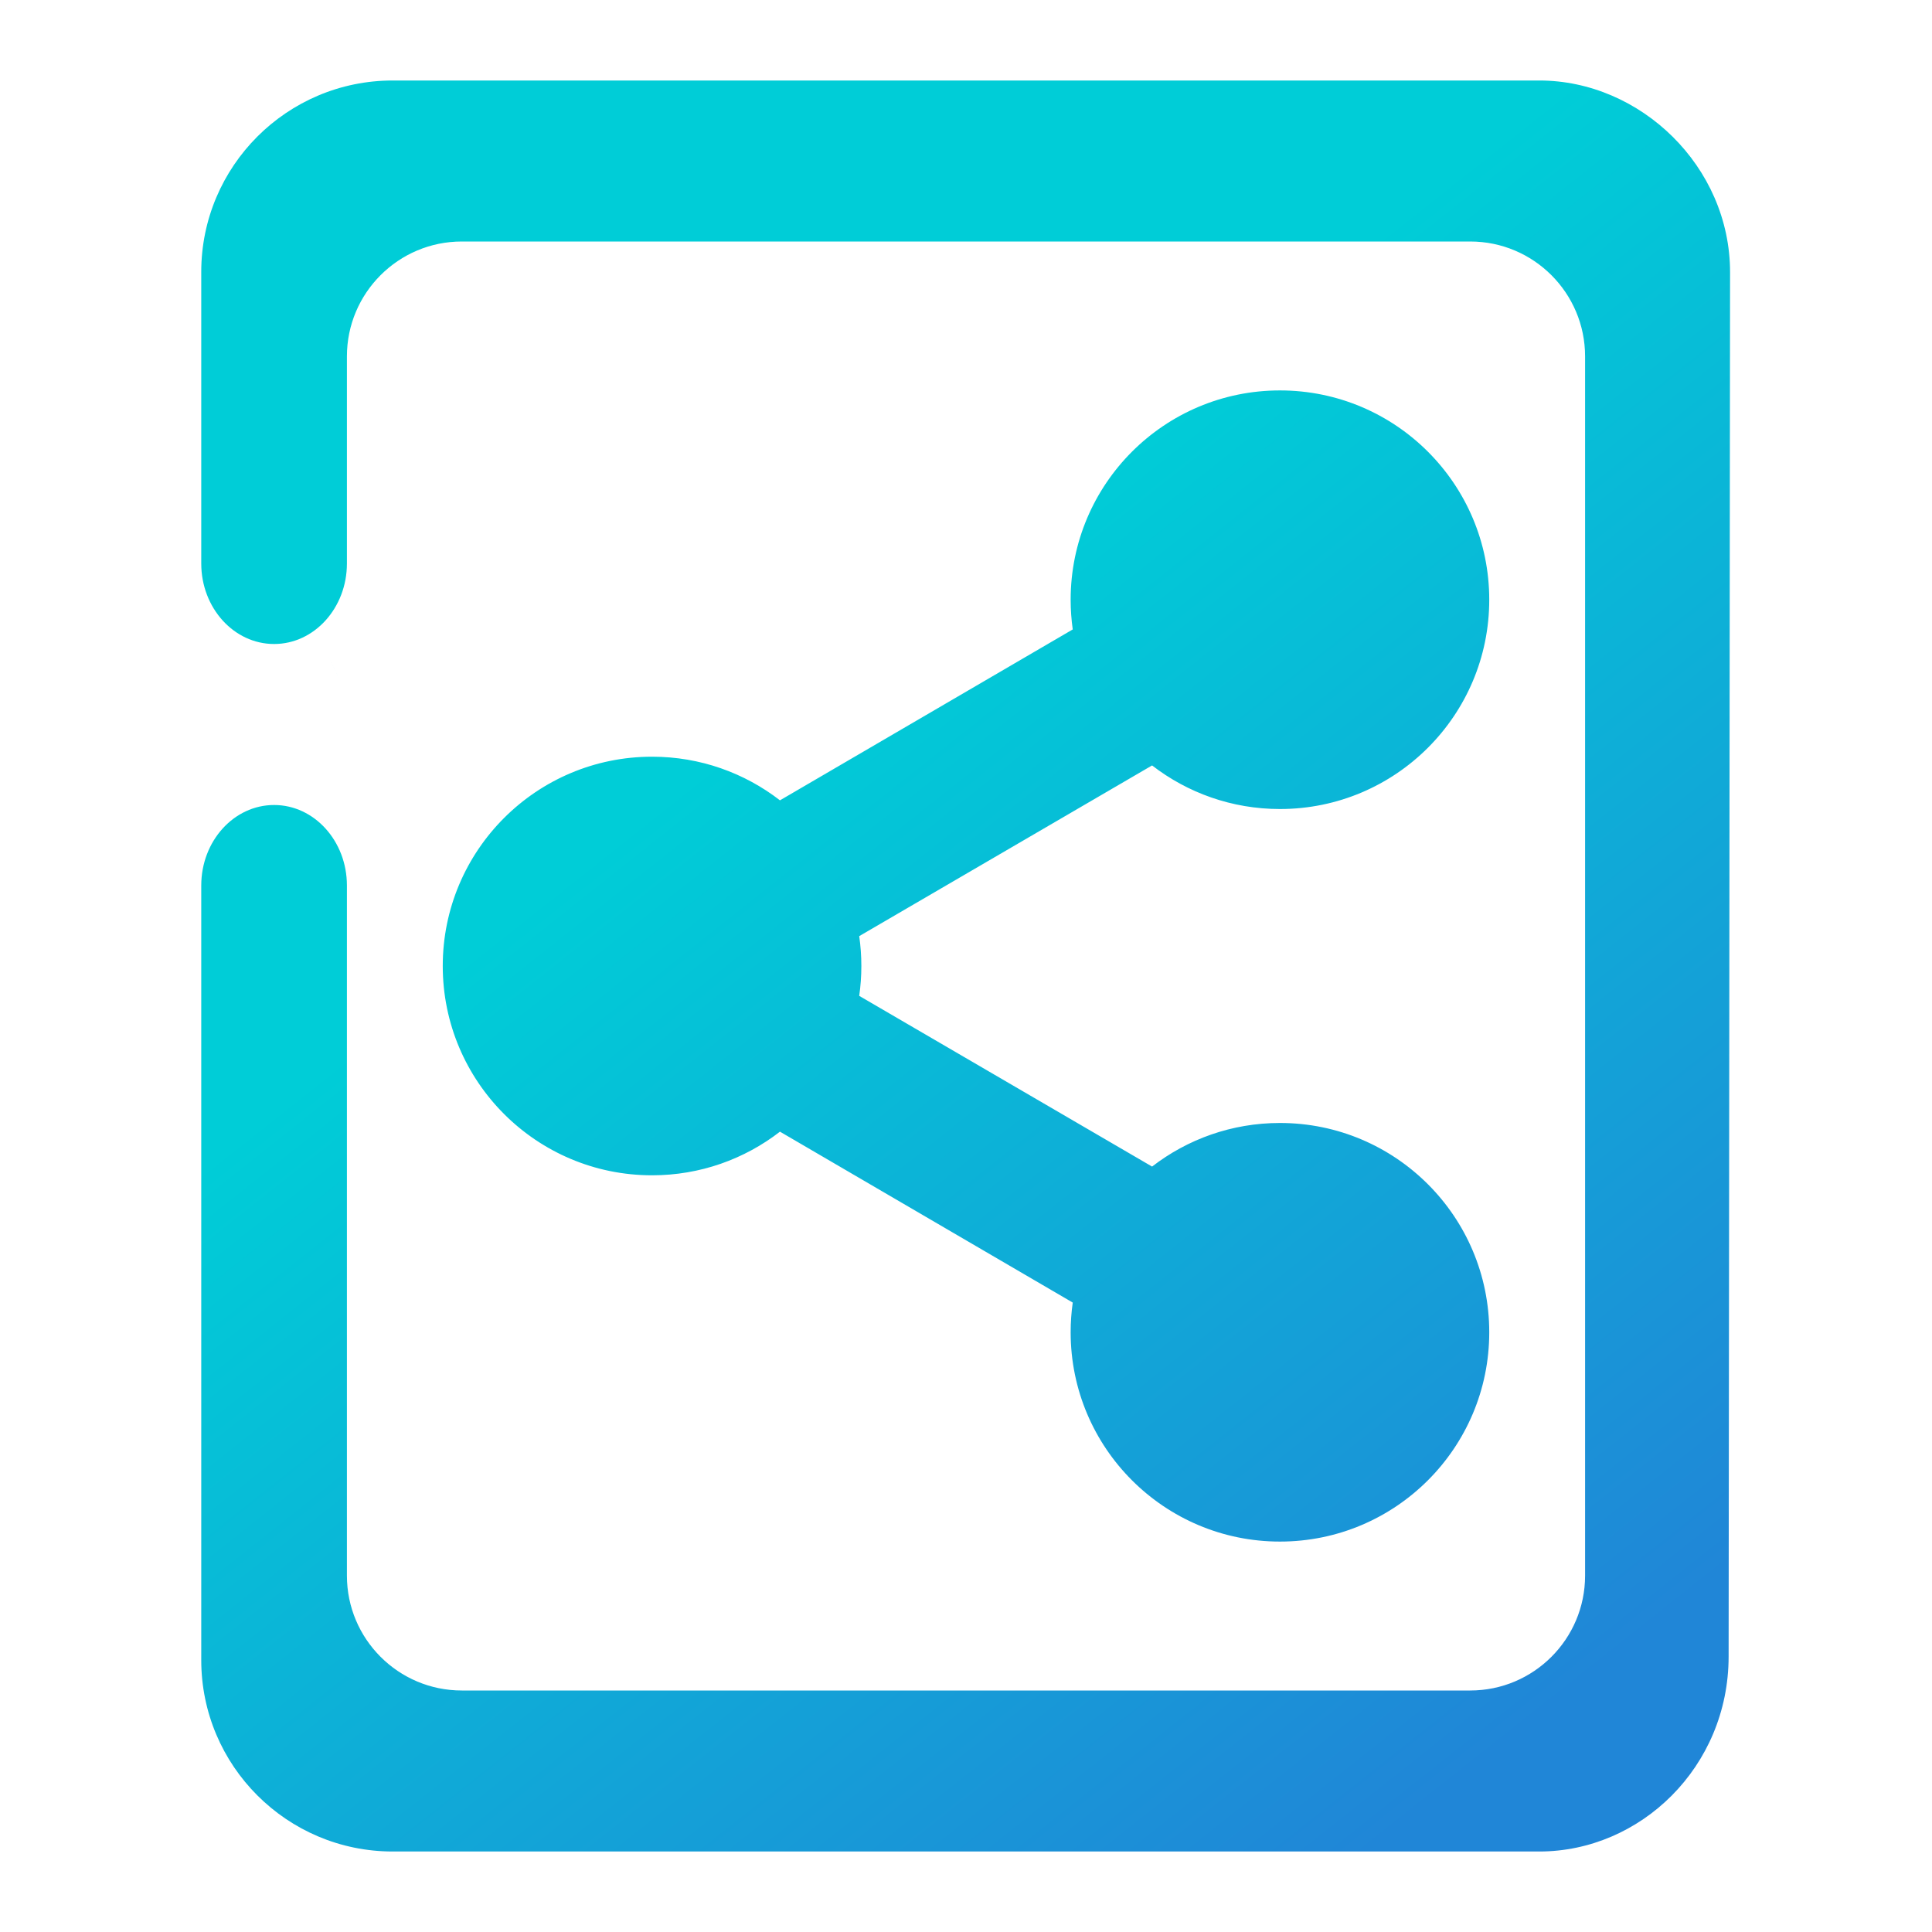
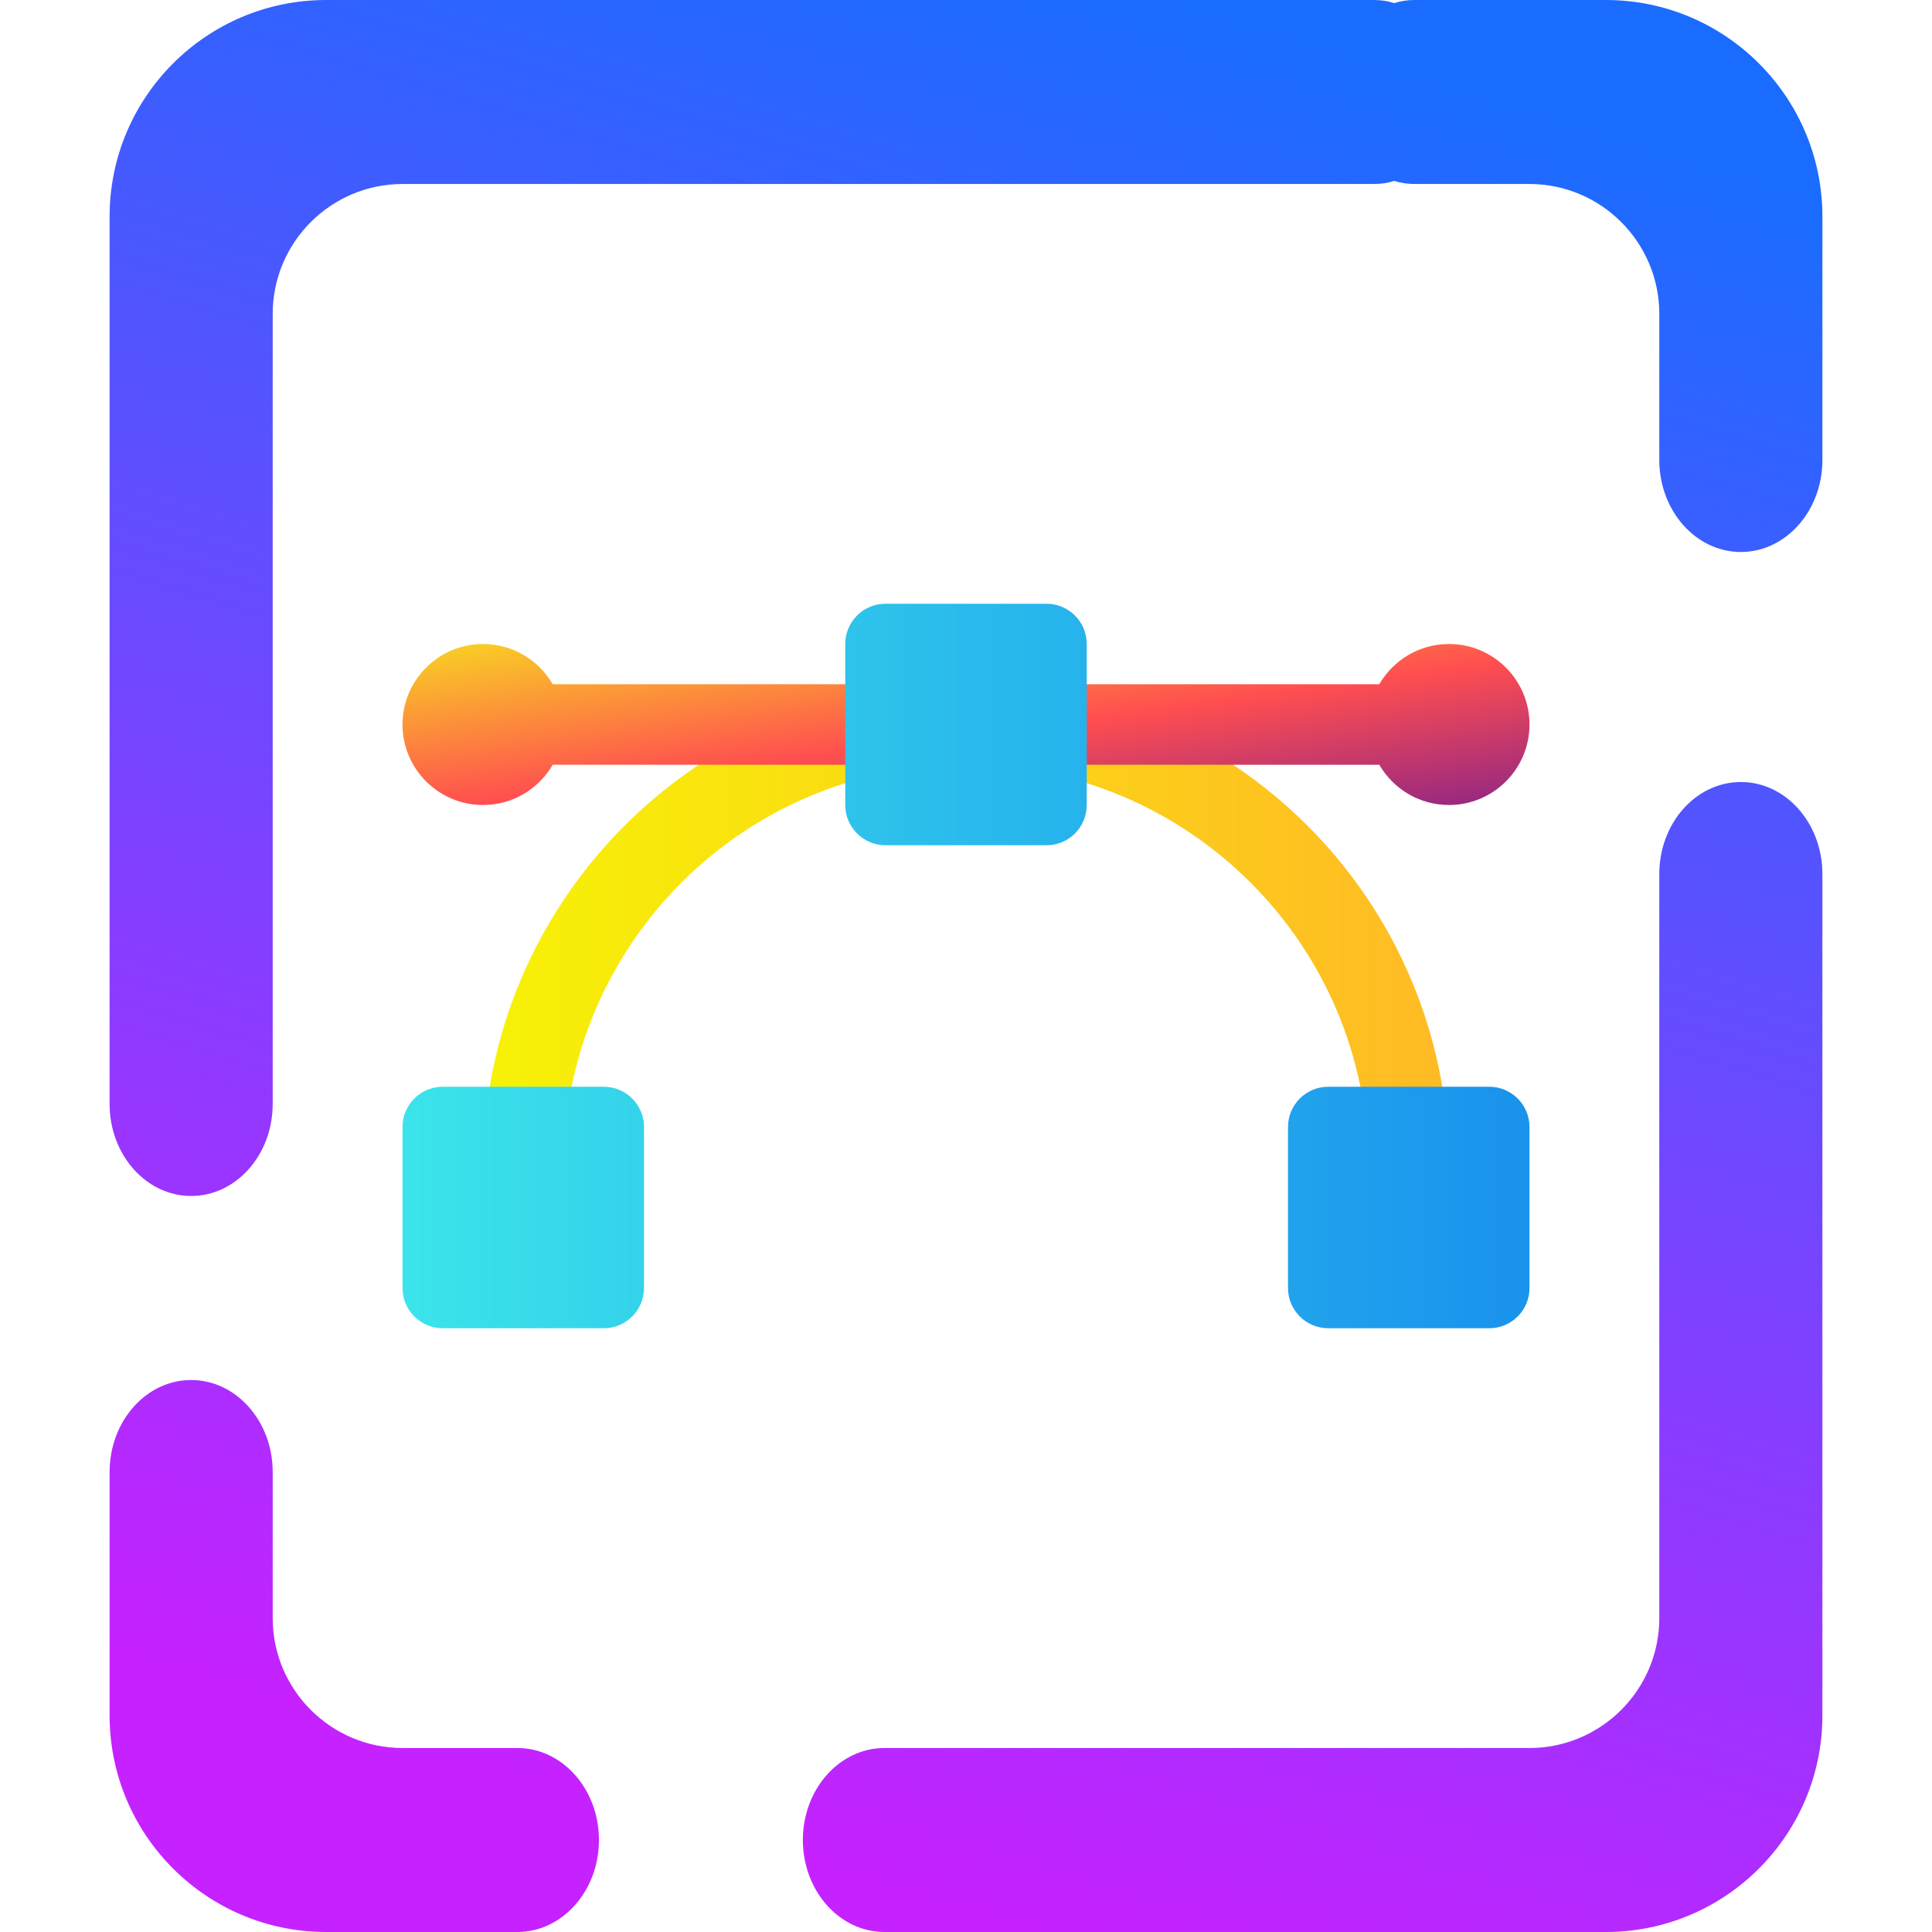
- <svg xmlns="http://www.w3.org/2000/svg" xmlns:xlink="http://www.w3.org/1999/xlink" style="isolation:isolate" viewBox="0 0 48 48" width="48pt" height="48pt" version="1.1" id="svg9">
-   <defs id="defs13">
-     <linearGradient id="_lgradient_99" x1="-3.8208334e-05" y1="0.5" x2="1" y2="0.5" gradientTransform="matrix(48,0,0,47.249,-0.0407732,1.153612)" gradientUnits="userSpaceOnUse">
-       <stop offset="0%" stop-opacity="1" style="stop-color:rgb(211,0,220)" id="stop2-6" />
-       <stop offset="100%" stop-opacity="1" style="stop-color:rgb(135,0,255)" id="stop4-2" />
-     </linearGradient>
-     <linearGradient xlink:href="#_lgradient_7" id="linearGradient1115" gradientUnits="userSpaceOnUse" gradientTransform="matrix(43.5,0,0,44,5,2)" x1="0.221" y1="0.047" x2="0.902" y2="0.906" />
-     <linearGradient id="_lgradient_7" x1="0.417" y1="0.019" x2="0.68" y2="0.964" gradientTransform="matrix(47,0,0,47.989,-40.47056,42.41079)" gradientUnits="userSpaceOnUse">
-       <stop offset="28%" stop-opacity="1" style="stop-color:rgb(0,205,215)" id="stop2-2" />
-       <stop offset="94%" stop-opacity="1" style="stop-color:rgb(32,134,215)" id="stop4-7" />
-     </linearGradient>
-   </defs>
-   <linearGradient id="_lgradient_25" x1="0.221" y1="0.047" x2="0.902" y2="0.906" gradientTransform="matrix(43.5,0,0,44,5,2)" gradientUnits="userSpaceOnUse">
-     <stop offset="2.609%" stop-opacity="1" style="stop-color:#ea8bf3;stop-opacity:1" id="stop2" />
-     <stop offset="98.696%" stop-opacity="1" style="stop-color:#826ef5;stop-opacity:1" id="stop4" />
+ <svg xmlns="http://www.w3.org/2000/svg" style="isolation:isolate" viewBox="0 0 48 48" width="48pt" height="48pt">
+   <linearGradient id="_lgradient_12" x1="0.672" y1="0.021" x2="0.422" y2="0.96" gradientTransform="matrix(42.555,0,0,48,2.723,0)" gradientUnits="userSpaceOnUse">
+     <stop offset="0%" stop-opacity="1" style="stop-color:rgb(26,108,255)" />
+     <stop offset="100%" stop-opacity="1" style="stop-color:rgb(197,34,255)" />
  </linearGradient>
-   <path id="path7" style="fill:url(#linearGradient1115);fill-opacity:1;fill-rule:evenodd" d="m 43,22 v 0 0 0 M 42.947,41.16 C 42.944,43.901 40.756,46 38.244,46 H 9.756 C 7.131,46 5,43.869 5,41.244 V 22 22 c 0,-1.104 0.811,-2 1.81,-2 v 0 c 0.998,0 1.809,0.896 1.809,2 v 0 17.146 c 0,1.575 1.279,2.854 2.854,2.854 h 25.054 c 1.575,0 2.854,-1.279 2.854,-2.854 V 23 23 23 22 8.854 C 39.381,7.279 38.102,6 36.527,6 H 11.473 C 9.898,6 8.619,7.279 8.619,8.854 V 14 14 c 0,1.104 -0.811,2 -1.809,2 v 0 C 5.811,16 5,15.104 5,14 V 14 6.756 C 5,4.131 7.131,2 9.756,2 h 28.488 c 2.512,0 4.742,2.135 4.739,4.769 z M 13.095,26.184 c -8.73,-17.456 -4.365,-8.728 0,0 z M 26.652,32.362 19.378,28.116 C 18.499,28.796 17.397,29.2 16.2,29.2 13.328,29.2 11,26.872 11,24 c 0,-2.872 2.328,-5.2 5.2,-5.2 v 0 c 1.197,0 2.299,0.404 3.178,1.084 l 7.274,-4.246 C 26.618,15.397 26.6,15.151 26.6,14.9 c 0,-2.872 2.328,-5.2 5.2,-5.2 v 0 c 2.872,0 5.2,2.328 5.2,5.2 0,2.872 -2.328,5.2 -5.2,5.2 -1.196,0 -2.298,-0.404 -3.177,-1.083 l -7.276,4.241 C 21.382,23.5 21.4,23.748 21.4,24 c 0,0.252 -0.018,0.5 -0.053,0.742 l 7.276,4.241 C 29.502,28.304 30.604,27.9 31.8,27.9 v 0 c 2.872,0 5.2,2.328 5.2,5.2 0,2.872 -2.328,5.2 -5.2,5.2 -2.872,0 -5.2,-2.328 -5.2,-5.2 0,-0.251 0.018,-0.497 0.052,-0.738 z" />
+   <path d=" M 34.639 0.077 C 34.479 0.025 34.308 0 34.132 0 L 34.132 0 L 8.103 0 C 5.133 0 2.723 2.411 2.723 5.38 L 2.723 27.429 L 2.723 27.429 C 2.723 28.69 3.631 29.714 4.749 29.714 L 4.749 29.714 C 5.867 29.714 6.775 28.69 6.775 27.429 L 6.775 27.429 L 6.775 27.429 L 6.775 27.429 L 6.775 7.8 C 6.775 6.018 8.222 4.571 10.004 4.571 L 34.132 4.571 L 34.132 4.571 C 34.308 4.571 34.479 4.546 34.639 4.495 C 34.799 4.546 34.969 4.571 35.145 4.571 L 35.145 4.571 L 37.996 4.571 C 39.778 4.571 41.225 6.018 41.225 7.8 L 41.225 11.429 L 41.225 11.429 C 41.225 12.69 42.133 13.714 43.251 13.714 L 43.251 13.714 C 44.369 13.714 45.277 12.69 45.277 11.429 L 45.277 11.429 L 45.277 5.38 C 45.277 2.411 42.867 0 39.897 0 L 35.145 0 L 35.145 0 C 34.969 0 34.799 0.025 34.639 0.077 Z  M 12.855 43.429 L 12.855 43.429 C 13.973 43.429 14.881 44.453 14.881 45.714 L 14.881 45.714 C 14.881 46.976 13.973 48 12.855 48 L 12.855 48 L 8.103 48 C 5.133 48 2.723 45.589 2.723 42.62 L 2.723 36.571 L 2.723 36.571 C 2.723 35.31 3.631 34.286 4.749 34.286 L 4.749 34.286 C 5.867 34.286 6.775 35.31 6.775 36.571 L 6.775 36.571 L 6.775 40.2 C 6.775 41.982 8.222 43.429 10.004 43.429 L 12.855 43.429 L 12.855 43.429 L 12.855 43.429 Z  M 41.225 21.714 L 41.225 21.714 C 41.225 20.453 42.133 19.429 43.251 19.429 L 43.251 19.429 C 44.369 19.429 45.277 20.453 45.277 21.714 L 45.277 21.714 L 45.277 42.62 C 45.277 45.589 42.867 48 39.897 48 L 21.974 48 L 21.974 48 C 20.855 48 19.947 46.976 19.947 45.714 L 19.947 45.714 C 19.947 44.453 20.855 43.429 21.974 43.429 L 21.974 43.429 L 37.996 43.429 C 39.778 43.429 41.225 41.982 41.225 40.2 L 41.225 21.714 L 41.225 21.714 Z " fill-rule="evenodd" fill="url(#_lgradient_12)" />
+   <linearGradient id="_lgradient_13" x1="0" y1="0.5" x2="1" y2="0.5" gradientTransform="matrix(24,0,0,13,12,17)" gradientUnits="userSpaceOnUse">
+     <stop offset="0%" stop-opacity="1" style="stop-color:rgb(247,242,6)" />
+     <stop offset="98.261%" stop-opacity="1" style="stop-color:rgb(255,187,36)" />
+   </linearGradient>
+   <path d=" M 24 17 C 17.373 17 12 22.373 12 29 C 12 29.334 12.015 29.667 12.043 30 L 14.051 30 C 14.017 29.668 14 29.334 14 29 C 14 23.485 18.465 19.011 23.98 19 C 23.987 19 23.993 19 24 19 C 29.523 19 34 23.477 34 29 C 34 29.334 33.983 29.668 33.949 30 L 35.957 30 C 35.985 29.667 36 29.334 36 29 C 36 22.373 30.627 17 24 17 Z " fill="url(#_lgradient_13)" />
+   <linearGradient id="_lgradient_14" x1="-0.014" y1="0.01" x2="1.016" y2="1.072" gradientTransform="matrix(28,0,0,4,10,16)" gradientUnits="userSpaceOnUse">
+     <stop offset="0%" stop-opacity="1" style="stop-color:rgb(249,212,35)" />
+     <stop offset="51.562%" stop-opacity="1" style="stop-color:rgb(255,78,80)" />
+     <stop offset="99.13%" stop-opacity="1" style="stop-color:rgb(138,35,135)" />
+   </linearGradient>
+   <path d=" M 13.732 17 L 34.268 17 C 34.614 16.402 35.26 16 36 16 C 37.104 16 38 16.896 38 18 C 38 19.104 37.104 20 36 20 C 35.26 20 34.614 19.598 34.268 19 L 13.732 19 C 13.386 19.598 12.74 20 12 20 C 10.896 20 10 19.104 10 18 C 10 16.896 10.896 16 12 16 C 12.74 16 13.386 16.402 13.732 17 Z " fill-rule="evenodd" fill="url(#_lgradient_14)" />
+   <linearGradient id="_lgradient_15" x1="0" y1="0.5" x2="1" y2="0.5" gradientTransform="matrix(28,0,0,18,10,15)" gradientUnits="userSpaceOnUse">
+     <stop offset="0%" stop-opacity="1" style="stop-color:rgb(59,228,234)" />
+     <stop offset="98.261%" stop-opacity="1" style="stop-color:rgb(26,147,237)" />
+   </linearGradient>
+   <path d=" M 11 27 L 15 27 C 15.552 27 16 27.448 16 28 L 16 32 C 16 32.552 15.552 33 15 33 L 11 33 C 10.448 33 10 32.552 10 32 L 10 28 C 10 27.448 10.448 27 11 27 L 11 27 Z  M 33 27 L 37 27 C 37.552 27 38 27.448 38 28 L 38 32 C 38 32.552 37.552 33 37 33 L 33 33 C 32.448 33 32 32.552 32 32 L 32 28 C 32 27.448 32.448 27 33 27 L 33 27 Z  M 22 15 L 26 15 C 26.552 15 27 15.448 27 16 L 27 20 C 27 20.552 26.552 21 26 21 L 22 21 C 21.448 21 21 20.552 21 20 L 21 16 C 21 15.448 21.448 15 22 15 Z " fill-rule="evenodd" fill="url(#_lgradient_15)" />
</svg>
